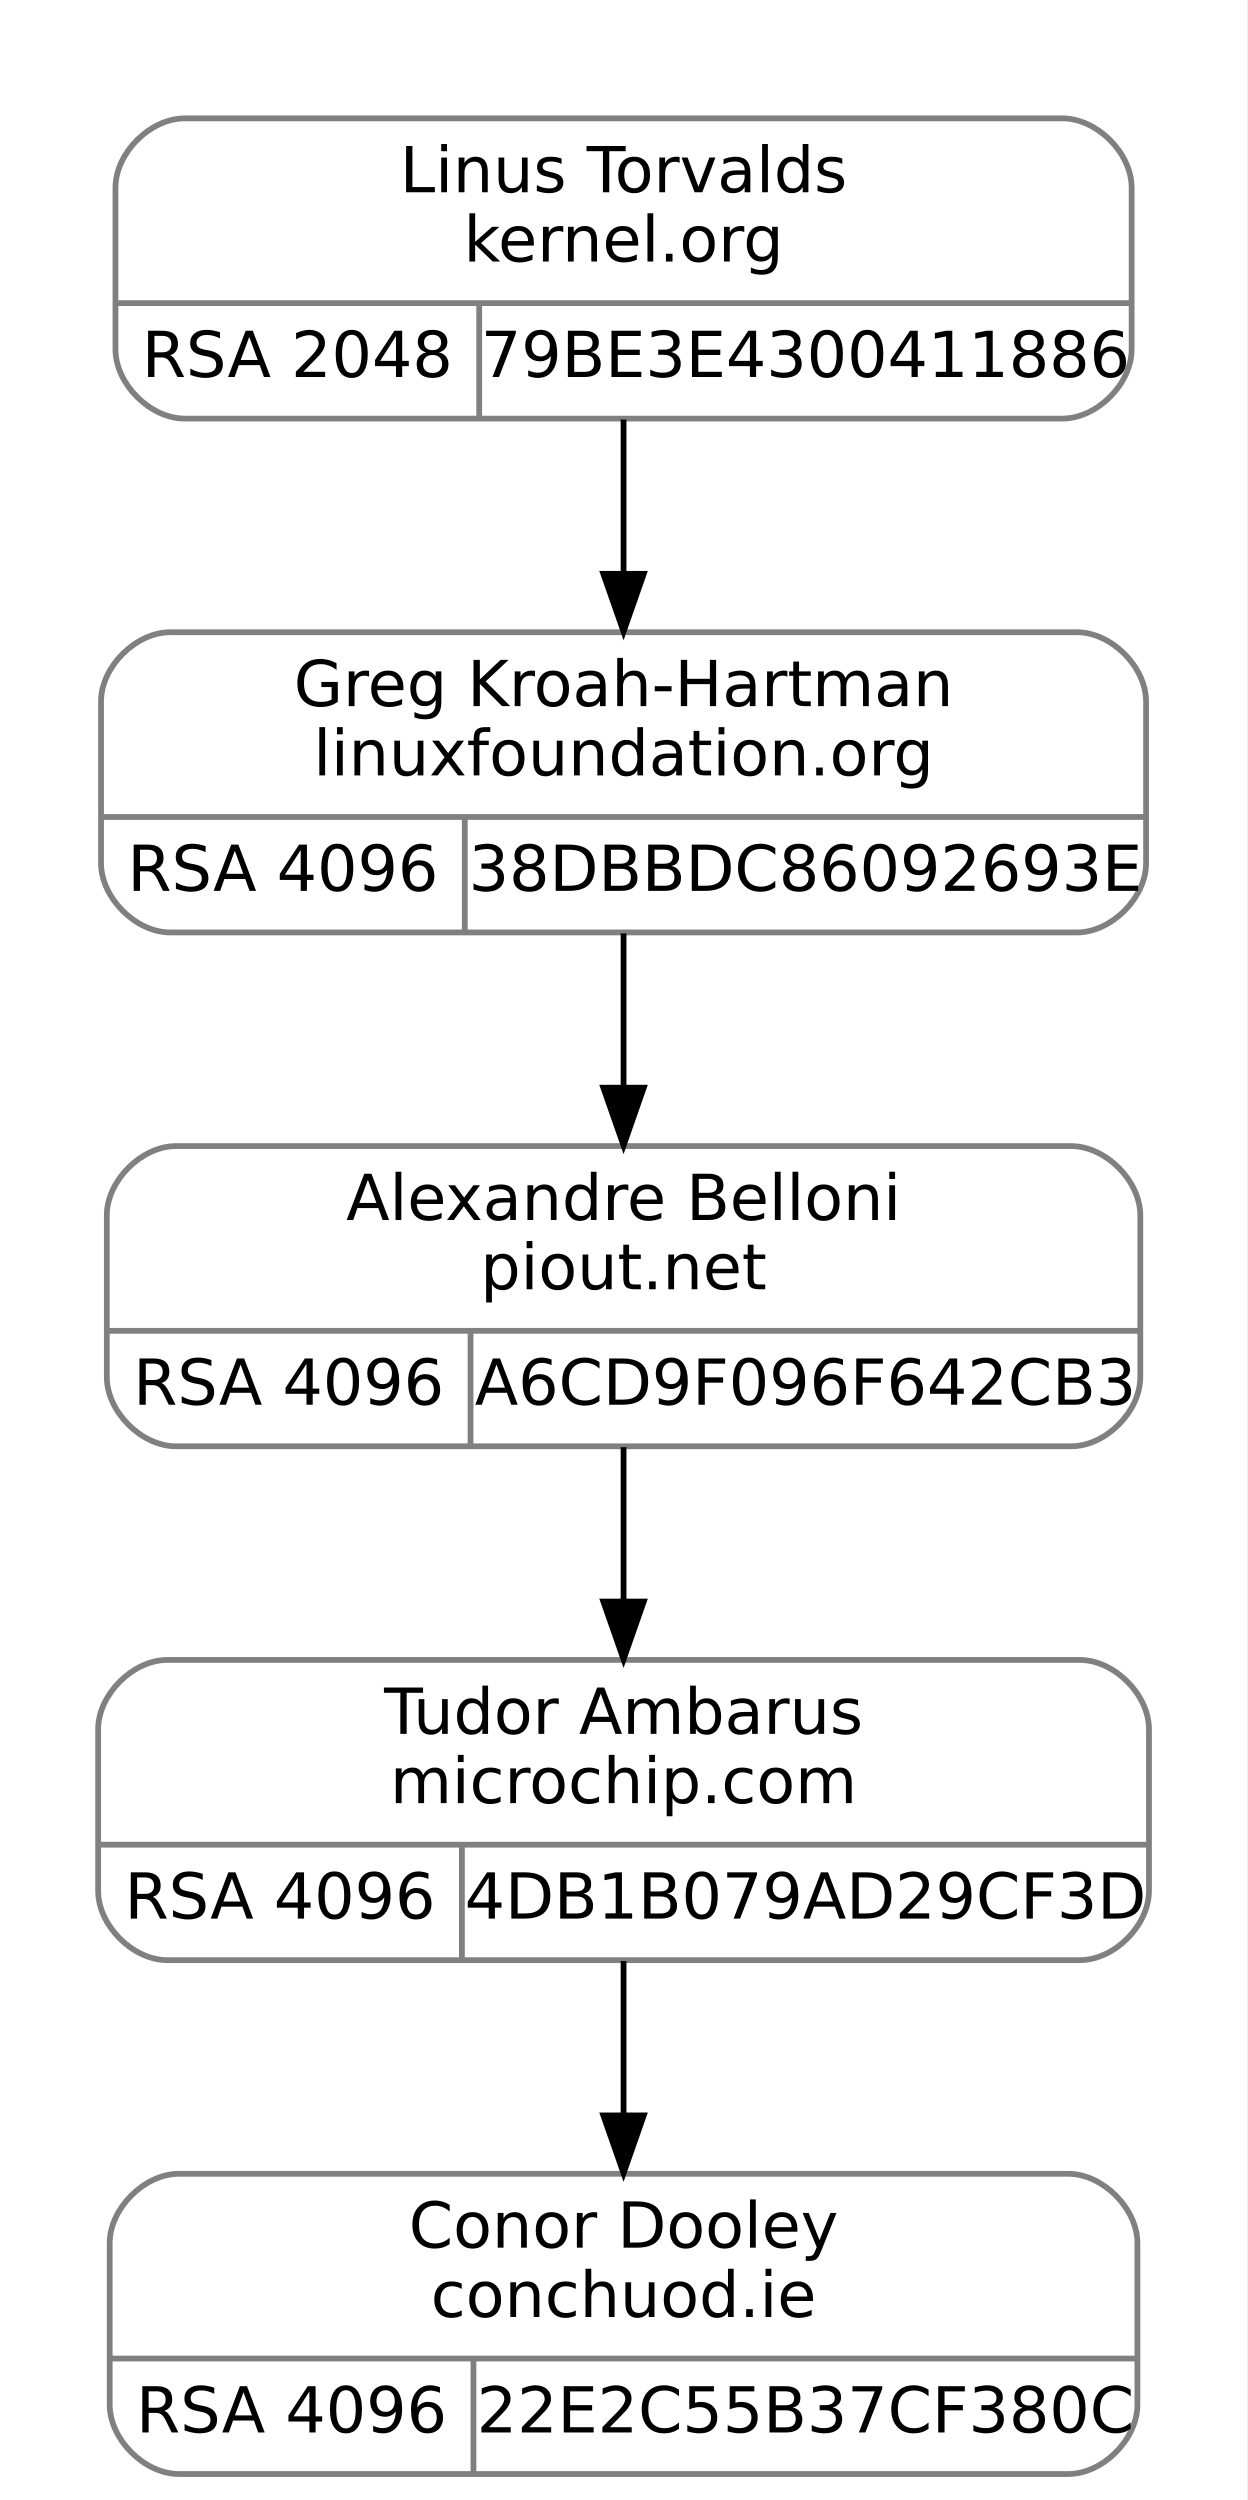
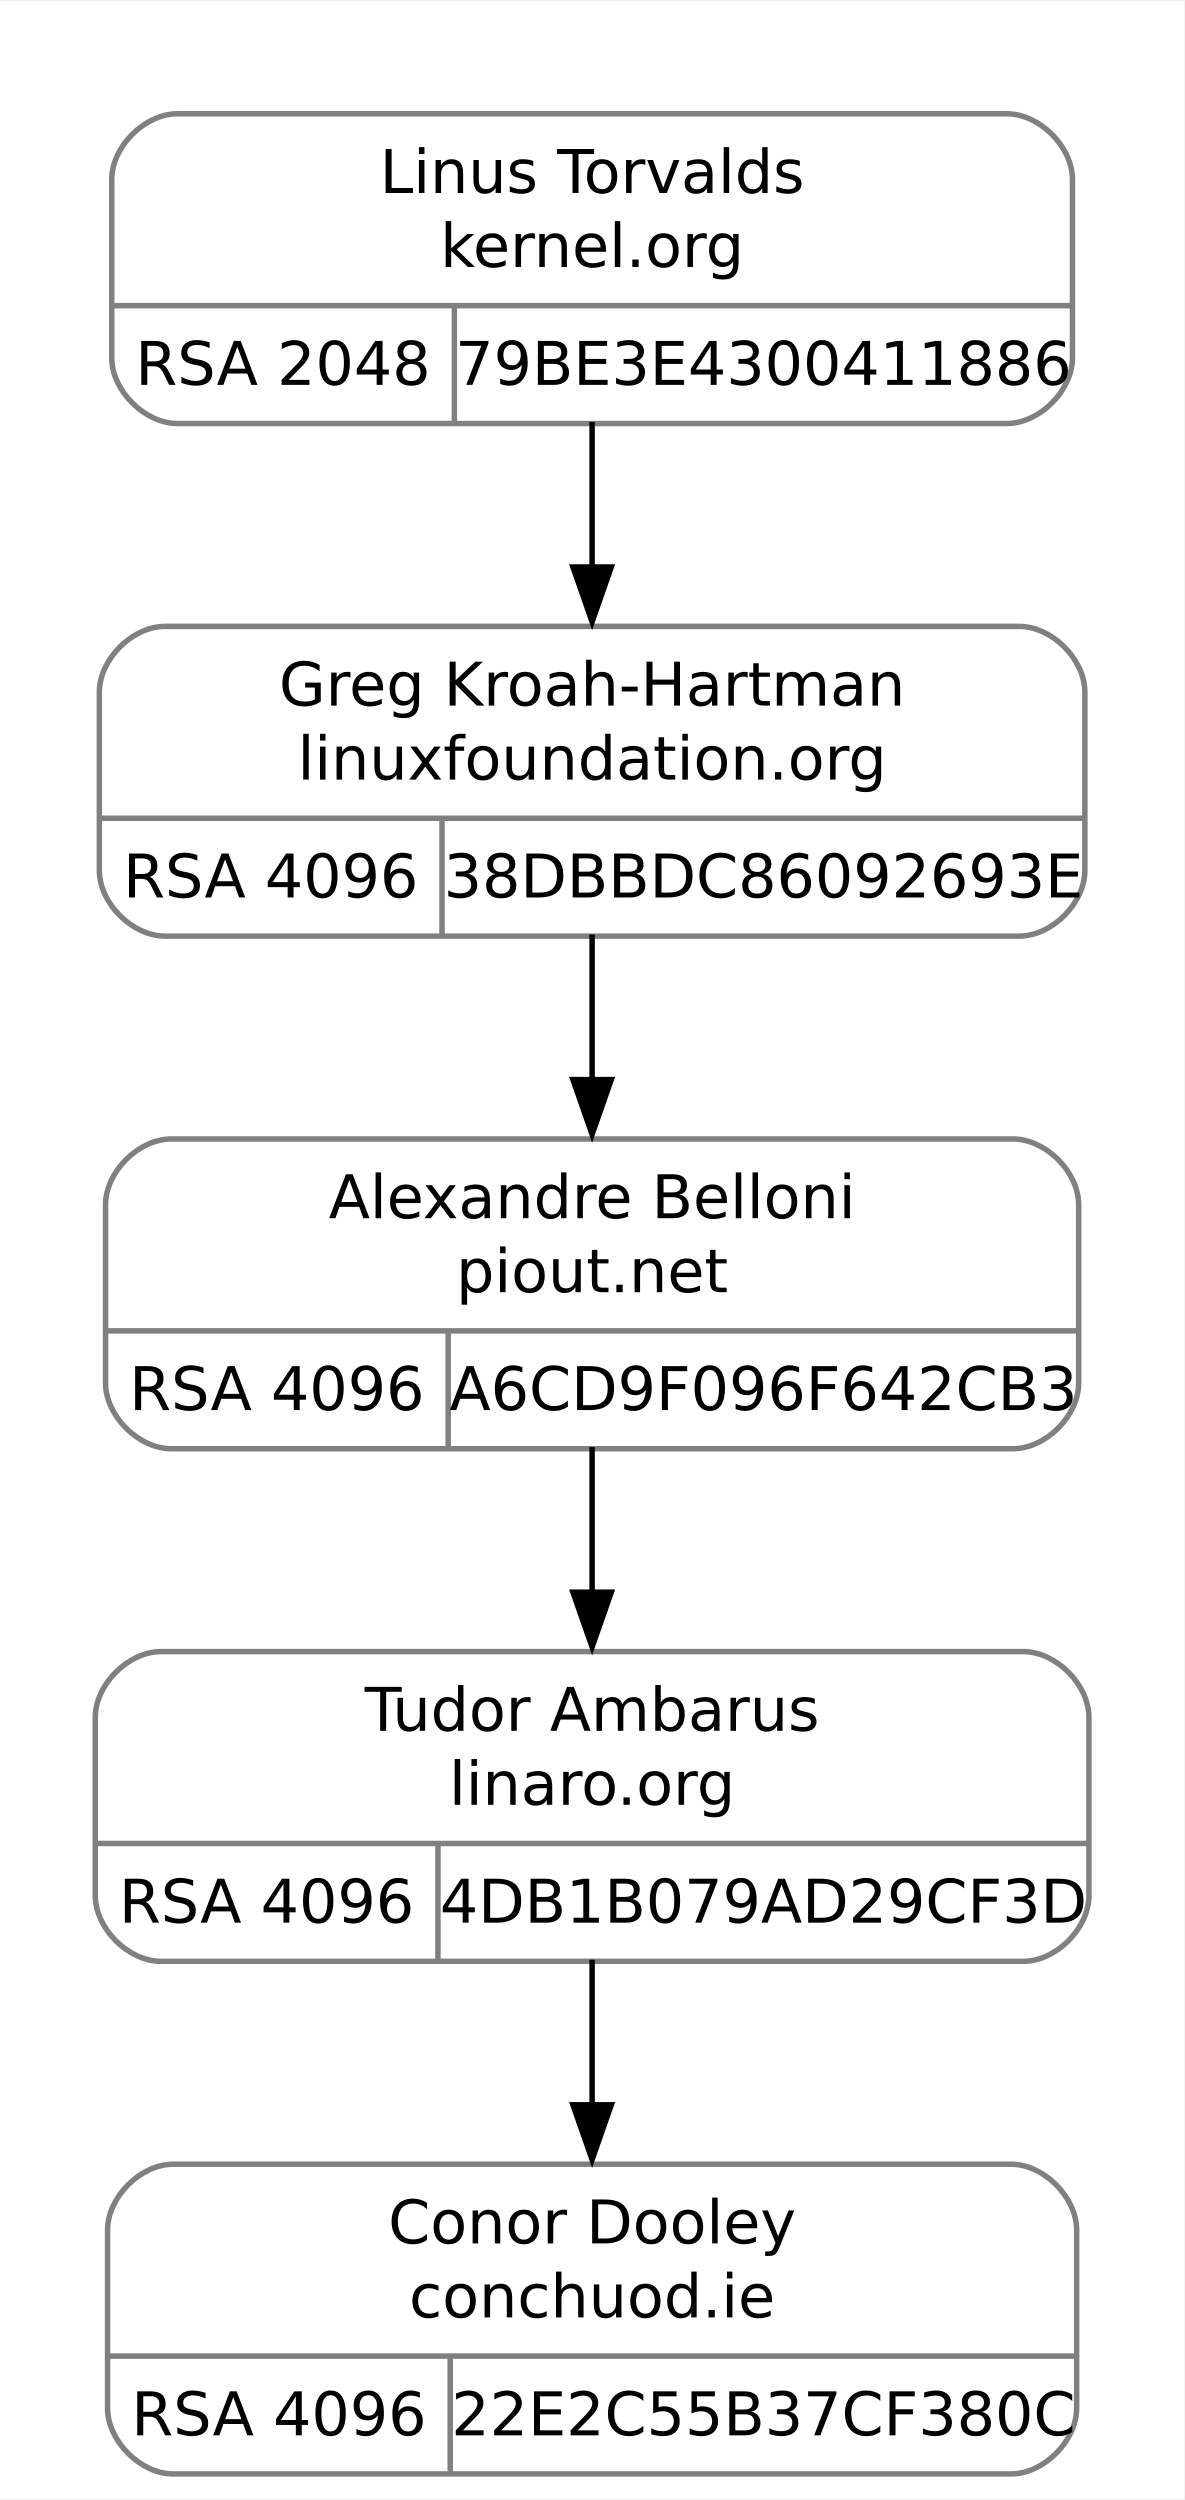
- <svg xmlns="http://www.w3.org/2000/svg" width="216pt" height="433pt" viewBox="0.00 0.00 216.00 433.00">
-   <g id="graph0" class="graph" transform="scale(1 1) rotate(0) translate(4 429)">
-     <polygon fill="white" stroke="transparent" points="-4,4 -4,-429 212,-429 212,4 -4,4" />
+ <svg xmlns="http://www.w3.org/2000/svg" width="216pt" height="456pt" viewBox="0.00 0.00 216.00 455.50">
+   <g id="graph0" class="graph" transform="scale(1 1) rotate(0) translate(4 451.5)">
+     <polygon fill="white" stroke="none" points="-4,4 -4,-451.5 212,-451.5 212,4 -4,4" />
    <g id="clust1" class="cluster">
-       <polygon fill="none" stroke="white" points="8,-348 8,-417 200,-417 200,-348 8,-348" />
+       <polygon fill="none" stroke="white" points="8,-366 8,-439.5 200,-439.5 200,-366 8,-366" />
    </g>
    <g id="node1" class="node">
-       <path fill="none" stroke="gray" d="M25.5,-267.5C25.5,-267.5 182.5,-267.5 182.5,-267.5 188.5,-267.5 194.5,-273.5 194.5,-279.5 194.5,-279.5 194.5,-307.5 194.5,-307.5 194.5,-313.5 188.5,-319.5 182.5,-319.5 182.5,-319.5 25.5,-319.5 25.5,-319.5 19.5,-319.5 13.5,-313.5 13.5,-307.5 13.5,-307.5 13.5,-279.5 13.5,-279.5 13.5,-273.5 19.5,-267.5 25.5,-267.5" />
-       <text text-anchor="middle" x="104" y="-306.7" font-family="droid sans,dejavu sans,helvetica" font-size="11.00">Greg Kroah-Hartman</text>
-       <text text-anchor="middle" x="104" y="-294.7" font-family="droid sans,dejavu sans,helvetica" font-size="11.00">linuxfoundation.org</text>
-       <polyline fill="none" stroke="gray" points="13.5,-287.5 194.5,-287.5 " />
-       <text text-anchor="middle" x="45" y="-274.7" font-family="droid sans,dejavu sans,helvetica" font-size="11.00">RSA 4096</text>
-       <polyline fill="none" stroke="gray" points="76.5,-267.5 76.5,-287.5 " />
-       <text text-anchor="middle" x="135.5" y="-274.7" font-family="droid sans,dejavu sans,helvetica" font-size="11.00">38DBBDC86092693E</text>
+       <path fill="none" stroke="gray" d="M26.12,-281C26.12,-281 181.88,-281 181.88,-281 187.88,-281 193.88,-287 193.88,-293 193.88,-293 193.88,-325.5 193.88,-325.5 193.88,-331.5 187.88,-337.5 181.88,-337.5 181.88,-337.5 26.12,-337.5 26.12,-337.5 20.12,-337.5 14.12,-331.5 14.12,-325.5 14.12,-325.5 14.12,-293 14.12,-293 14.12,-287 20.12,-281 26.12,-281" />
+       <text text-anchor="middle" x="104" y="-323.05" font-family="droid sans,dejavu sans,helvetica" font-size="11.00">Greg Kroah-Hartman</text>
+       <text text-anchor="middle" x="104" y="-309.55" font-family="droid sans,dejavu sans,helvetica" font-size="11.00">linuxfoundation.org</text>
+       <polyline fill="none" stroke="gray" points="14.12,-302.5 193.88,-302.5" />
+       <text text-anchor="middle" x="45.38" y="-288.05" font-family="droid sans,dejavu sans,helvetica" font-size="11.00">RSA 4096</text>
+       <polyline fill="none" stroke="gray" points="76.62,-281 76.62,-302.5" />
+       <text text-anchor="middle" x="135.25" y="-288.05" font-family="droid sans,dejavu sans,helvetica" font-size="11.00">38DBBDC86092693E</text>
    </g>
    <g id="node3" class="node">
-       <path fill="none" stroke="gray" d="M26.5,-178.5C26.5,-178.5 181.5,-178.5 181.5,-178.5 187.5,-178.5 193.5,-184.5 193.5,-190.5 193.5,-190.5 193.5,-218.5 193.5,-218.5 193.5,-224.5 187.5,-230.5 181.5,-230.5 181.5,-230.5 26.5,-230.5 26.5,-230.5 20.5,-230.5 14.5,-224.5 14.5,-218.5 14.5,-218.5 14.5,-190.5 14.5,-190.5 14.5,-184.5 20.5,-178.5 26.5,-178.5" />
-       <text text-anchor="middle" x="104" y="-217.7" font-family="droid sans,dejavu sans,helvetica" font-size="11.00">Alexandre Belloni</text>
-       <text text-anchor="middle" x="104" y="-205.7" font-family="droid sans,dejavu sans,helvetica" font-size="11.00">piout.net</text>
-       <polyline fill="none" stroke="gray" points="14.5,-198.5 193.5,-198.5 " />
-       <text text-anchor="middle" x="46" y="-185.7" font-family="droid sans,dejavu sans,helvetica" font-size="11.00">RSA 4096</text>
-       <polyline fill="none" stroke="gray" points="77.5,-178.5 77.5,-198.5 " />
-       <text text-anchor="middle" x="135.5" y="-185.7" font-family="droid sans,dejavu sans,helvetica" font-size="11.00">A6CD9F096F642CB3</text>
+       <path fill="none" stroke="gray" d="M27.25,-187.5C27.25,-187.5 180.75,-187.5 180.75,-187.5 186.75,-187.5 192.75,-193.5 192.75,-199.5 192.75,-199.5 192.75,-232 192.75,-232 192.75,-238 186.75,-244 180.75,-244 180.75,-244 27.25,-244 27.25,-244 21.25,-244 15.25,-238 15.25,-232 15.25,-232 15.25,-199.5 15.25,-199.5 15.25,-193.5 21.25,-187.5 27.25,-187.5" />
+       <text text-anchor="middle" x="104" y="-229.55" font-family="droid sans,dejavu sans,helvetica" font-size="11.00">Alexandre Belloni</text>
+       <text text-anchor="middle" x="104" y="-216.05" font-family="droid sans,dejavu sans,helvetica" font-size="11.00">piout.net</text>
+       <polyline fill="none" stroke="gray" points="15.25,-209 192.75,-209" />
+       <text text-anchor="middle" x="46.5" y="-194.55" font-family="droid sans,dejavu sans,helvetica" font-size="11.00">RSA 4096</text>
+       <polyline fill="none" stroke="gray" points="77.75,-187.5 77.75,-209" />
+       <text text-anchor="middle" x="135.25" y="-194.55" font-family="droid sans,dejavu sans,helvetica" font-size="11.00">A6CD9F096F642CB3</text>
    </g>
    <g id="edge2" class="edge">
-       <path fill="none" stroke="black" d="M104,-267.34C104,-259.04 104,-249.65 104,-240.75" />
-       <polygon fill="black" stroke="black" points="107.5,-240.61 104,-230.61 100.5,-240.61 107.5,-240.61" />
+       <path fill="none" stroke="black" d="M104,-281.29C104,-272.99 104,-263.69 104,-254.79" />
+       <polygon fill="black" stroke="black" points="107.5,-254.83 104,-244.83 100.5,-254.83 107.5,-254.83" />
    </g>
    <g id="node2" class="node">
-       <path fill="none" stroke="gray" d="M28,-356.5C28,-356.5 180,-356.5 180,-356.5 186,-356.5 192,-362.5 192,-368.5 192,-368.5 192,-396.5 192,-396.5 192,-402.5 186,-408.5 180,-408.5 180,-408.5 28,-408.5 28,-408.5 22,-408.5 16,-402.5 16,-396.5 16,-396.5 16,-368.5 16,-368.5 16,-362.5 22,-356.5 28,-356.5" />
-       <text text-anchor="middle" x="104" y="-395.7" font-family="droid sans,dejavu sans,helvetica" font-size="11.00">Linus Torvalds</text>
-       <text text-anchor="middle" x="104" y="-383.7" font-family="droid sans,dejavu sans,helvetica" font-size="11.00">kernel.org</text>
-       <polyline fill="none" stroke="gray" points="16,-376.5 192,-376.5 " />
-       <text text-anchor="middle" x="47.5" y="-363.7" font-family="droid sans,dejavu sans,helvetica" font-size="11.00">RSA 2048</text>
-       <polyline fill="none" stroke="gray" points="79,-356.5 79,-376.5 " />
-       <text text-anchor="middle" x="135.5" y="-363.7" font-family="droid sans,dejavu sans,helvetica" font-size="11.00">79BE3E4300411886</text>
+       <path fill="none" stroke="gray" d="M28.38,-374.5C28.38,-374.5 179.62,-374.5 179.62,-374.5 185.62,-374.5 191.62,-380.5 191.62,-386.5 191.62,-386.5 191.62,-419 191.62,-419 191.62,-425 185.62,-431 179.62,-431 179.62,-431 28.38,-431 28.38,-431 22.38,-431 16.38,-425 16.38,-419 16.38,-419 16.38,-386.5 16.38,-386.5 16.38,-380.5 22.38,-374.5 28.38,-374.5" />
+       <text text-anchor="middle" x="104" y="-416.55" font-family="droid sans,dejavu sans,helvetica" font-size="11.00">Linus Torvalds</text>
+       <text text-anchor="middle" x="104" y="-403.05" font-family="droid sans,dejavu sans,helvetica" font-size="11.00">kernel.org</text>
+       <polyline fill="none" stroke="gray" points="16.38,-396 191.62,-396" />
+       <text text-anchor="middle" x="47.62" y="-381.55" font-family="droid sans,dejavu sans,helvetica" font-size="11.00">RSA 2048</text>
+       <polyline fill="none" stroke="gray" points="78.88,-374.5 78.88,-396" />
+       <text text-anchor="middle" x="135.25" y="-381.55" font-family="droid sans,dejavu sans,helvetica" font-size="11.00">79BE3E4300411886</text>
    </g>
    <g id="edge1" class="edge">
-       <path fill="none" stroke="black" d="M104,-356.34C104,-348.04 104,-338.65 104,-329.75" />
-       <polygon fill="black" stroke="black" points="107.5,-329.61 104,-319.61 100.5,-329.61 107.5,-329.61" />
+       <path fill="none" stroke="black" d="M104,-374.79C104,-366.49 104,-357.19 104,-348.29" />
+       <polygon fill="black" stroke="black" points="107.5,-348.33 104,-338.33 100.5,-348.33 107.5,-348.33" />
    </g>
    <g id="node4" class="node">
-       <path fill="none" stroke="gray" d="M25,-89.5C25,-89.5 183,-89.5 183,-89.5 189,-89.5 195,-95.5 195,-101.5 195,-101.5 195,-129.5 195,-129.5 195,-135.5 189,-141.5 183,-141.5 183,-141.5 25,-141.5 25,-141.5 19,-141.5 13,-135.5 13,-129.5 13,-129.5 13,-101.5 13,-101.5 13,-95.5 19,-89.5 25,-89.5" />
-       <text text-anchor="middle" x="104" y="-128.7" font-family="droid sans,dejavu sans,helvetica" font-size="11.00">Tudor Ambarus</text>
-       <text text-anchor="middle" x="104" y="-116.7" font-family="droid sans,dejavu sans,helvetica" font-size="11.00">microchip.com</text>
-       <polyline fill="none" stroke="gray" points="13,-109.5 195,-109.5 " />
-       <text text-anchor="middle" x="44.5" y="-96.7" font-family="droid sans,dejavu sans,helvetica" font-size="11.00">RSA 4096</text>
-       <polyline fill="none" stroke="gray" points="76,-89.5 76,-109.5 " />
-       <text text-anchor="middle" x="135.5" y="-96.7" font-family="droid sans,dejavu sans,helvetica" font-size="11.00">4DB1B079AD29CF3D</text>
+       <path fill="none" stroke="gray" d="M25.38,-94C25.38,-94 182.62,-94 182.62,-94 188.62,-94 194.62,-100 194.62,-106 194.62,-106 194.62,-138.5 194.62,-138.5 194.62,-144.5 188.62,-150.5 182.62,-150.5 182.62,-150.5 25.38,-150.5 25.38,-150.5 19.38,-150.5 13.38,-144.5 13.38,-138.5 13.38,-138.5 13.38,-106 13.38,-106 13.38,-100 19.38,-94 25.38,-94" />
+       <text text-anchor="middle" x="104" y="-136.05" font-family="droid sans,dejavu sans,helvetica" font-size="11.00">Tudor Ambarus</text>
+       <text text-anchor="middle" x="104" y="-122.55" font-family="droid sans,dejavu sans,helvetica" font-size="11.00">linaro.org</text>
+       <polyline fill="none" stroke="gray" points="13.38,-115.5 194.62,-115.5" />
+       <text text-anchor="middle" x="44.62" y="-101.05" font-family="droid sans,dejavu sans,helvetica" font-size="11.00">RSA 4096</text>
+       <polyline fill="none" stroke="gray" points="75.88,-94 75.88,-115.5" />
+       <text text-anchor="middle" x="135.25" y="-101.05" font-family="droid sans,dejavu sans,helvetica" font-size="11.00">4DB1B079AD29CF3D</text>
    </g>
    <g id="edge3" class="edge">
-       <path fill="none" stroke="black" d="M104,-178.34C104,-170.04 104,-160.65 104,-151.75" />
-       <polygon fill="black" stroke="black" points="107.5,-151.61 104,-141.61 100.5,-151.61 107.5,-151.61" />
+       <path fill="none" stroke="black" d="M104,-187.79C104,-179.49 104,-170.19 104,-161.29" />
+       <polygon fill="black" stroke="black" points="107.5,-161.33 104,-151.33 100.5,-161.33 107.5,-161.33" />
    </g>
    <g id="node5" class="node">
-       <path fill="none" stroke="gray" d="M27,-0.5C27,-0.5 181,-0.5 181,-0.5 187,-0.5 193,-6.5 193,-12.5 193,-12.5 193,-40.5 193,-40.5 193,-46.5 187,-52.5 181,-52.5 181,-52.5 27,-52.5 27,-52.5 21,-52.5 15,-46.5 15,-40.5 15,-40.5 15,-12.5 15,-12.5 15,-6.5 21,-0.5 27,-0.5" />
-       <text text-anchor="middle" x="104" y="-39.7" font-family="droid sans,dejavu sans,helvetica" font-size="11.00">Conor Dooley</text>
-       <text text-anchor="middle" x="104" y="-27.7" font-family="droid sans,dejavu sans,helvetica" font-size="11.00">conchuod.ie</text>
-       <polyline fill="none" stroke="gray" points="15,-20.5 193,-20.5 " />
-       <text text-anchor="middle" x="46.5" y="-7.7" font-family="droid sans,dejavu sans,helvetica" font-size="11.00">RSA 4096</text>
-       <polyline fill="none" stroke="gray" points="78,-0.5 78,-20.5 " />
-       <text text-anchor="middle" x="135.5" y="-7.7" font-family="droid sans,dejavu sans,helvetica" font-size="11.00">22E2C55B37CF380C</text>
+       <path fill="none" stroke="gray" d="M27.62,-0.5C27.62,-0.5 180.38,-0.5 180.38,-0.5 186.38,-0.5 192.38,-6.5 192.38,-12.5 192.38,-12.5 192.38,-45 192.38,-45 192.38,-51 186.38,-57 180.38,-57 180.38,-57 27.62,-57 27.62,-57 21.62,-57 15.62,-51 15.62,-45 15.62,-45 15.62,-12.5 15.62,-12.5 15.62,-6.5 21.62,-0.5 27.62,-0.5" />
+       <text text-anchor="middle" x="104" y="-42.55" font-family="droid sans,dejavu sans,helvetica" font-size="11.00">Conor Dooley</text>
+       <text text-anchor="middle" x="104" y="-29.05" font-family="droid sans,dejavu sans,helvetica" font-size="11.00">conchuod.ie</text>
+       <polyline fill="none" stroke="gray" points="15.62,-22 192.38,-22" />
+       <text text-anchor="middle" x="46.88" y="-7.55" font-family="droid sans,dejavu sans,helvetica" font-size="11.00">RSA 4096</text>
+       <polyline fill="none" stroke="gray" points="78.12,-0.5 78.12,-22" />
+       <text text-anchor="middle" x="135.25" y="-7.55" font-family="droid sans,dejavu sans,helvetica" font-size="11.00">22E2C55B37CF380C</text>
    </g>
    <g id="edge4" class="edge">
-       <path fill="none" stroke="black" d="M104,-89.34C104,-81.04 104,-71.65 104,-62.75" />
-       <polygon fill="black" stroke="black" points="107.5,-62.61 104,-52.61 100.5,-62.61 107.5,-62.61" />
+       <path fill="none" stroke="black" d="M104,-94.29C104,-85.99 104,-76.69 104,-67.79" />
+       <polygon fill="black" stroke="black" points="107.5,-67.83 104,-57.83 100.5,-67.83 107.5,-67.83" />
    </g>
  </g>
</svg>
